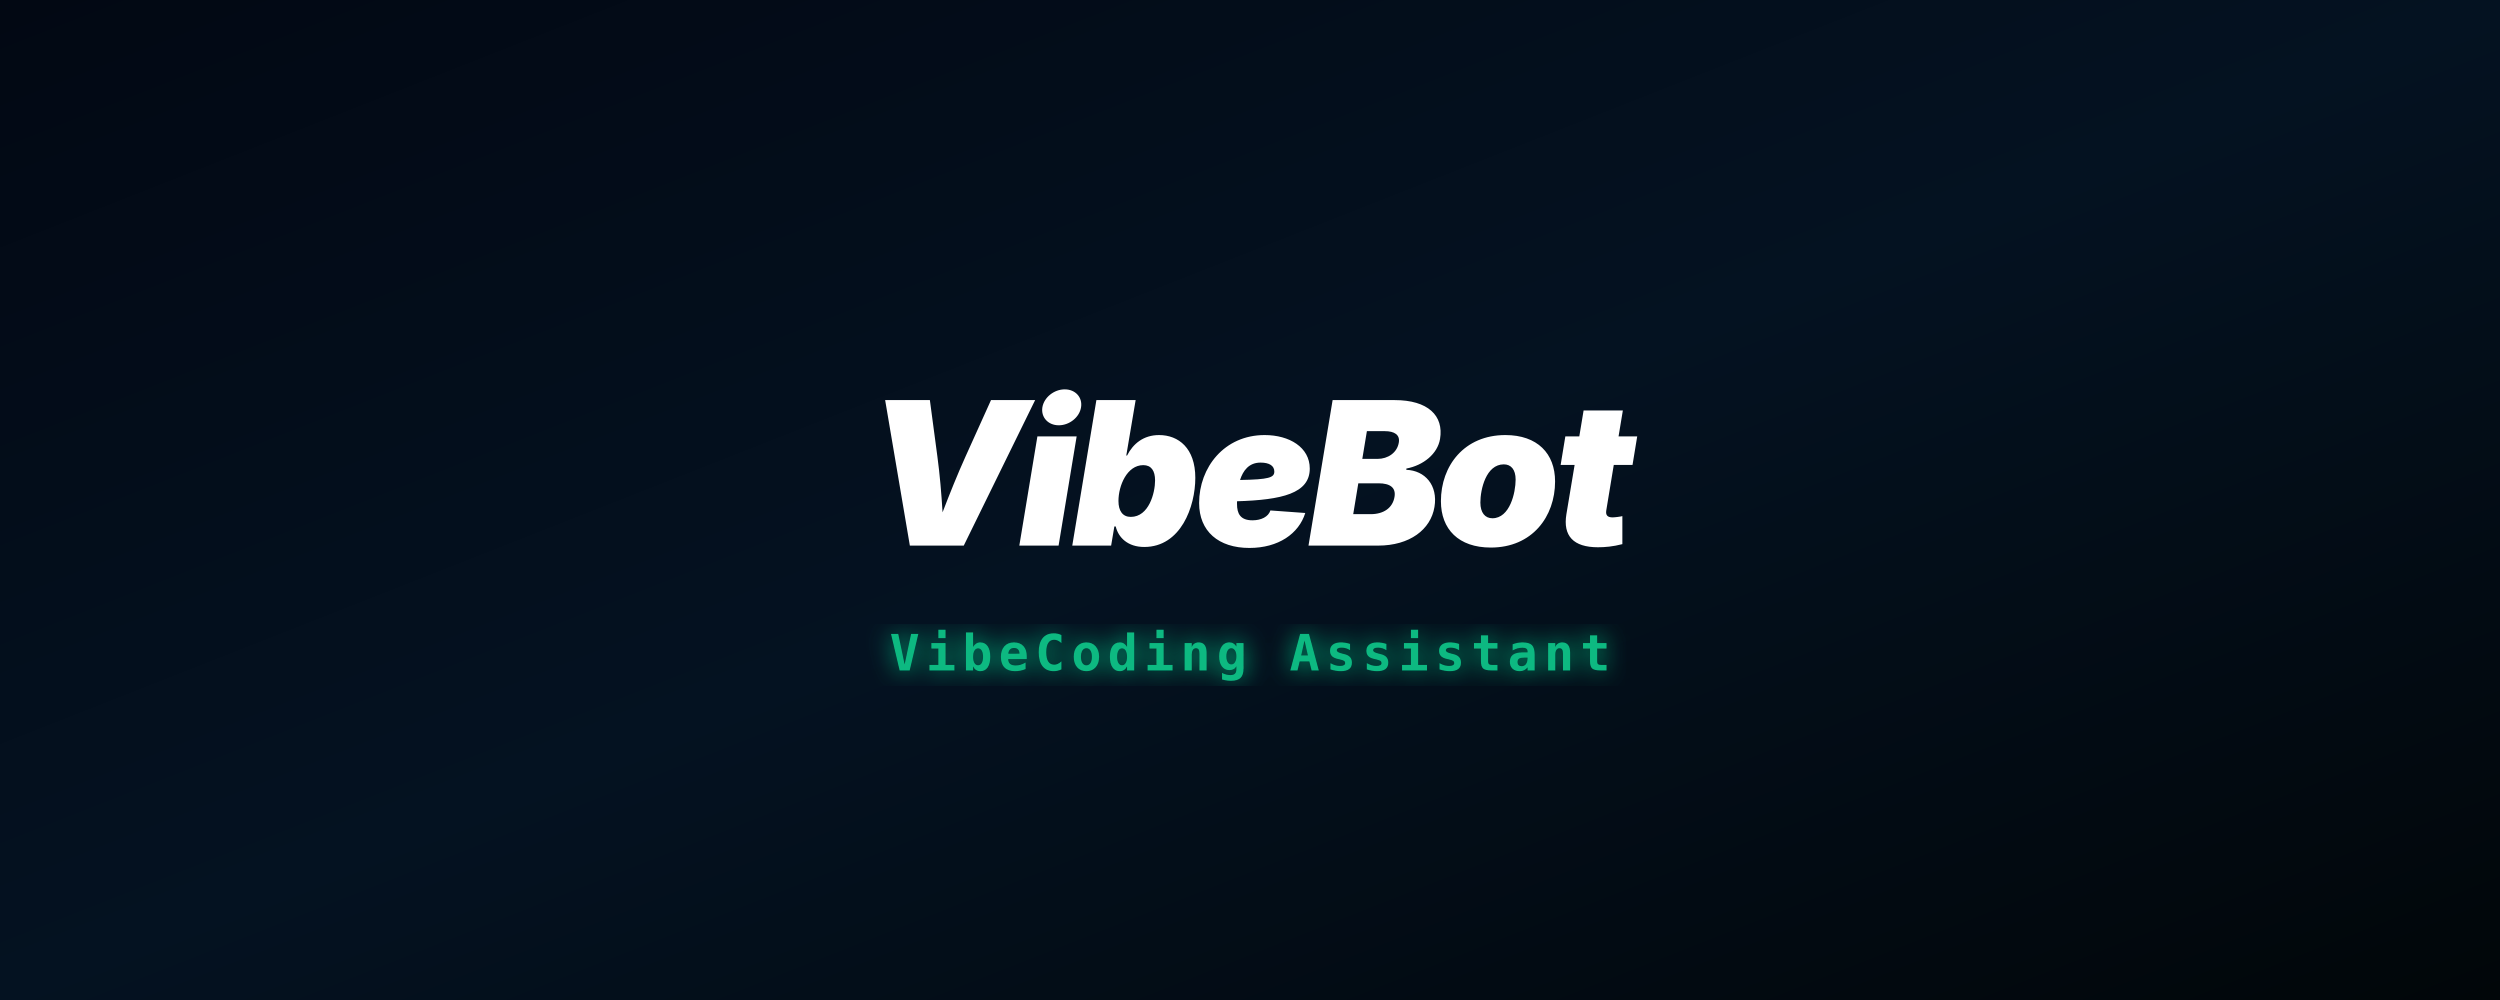
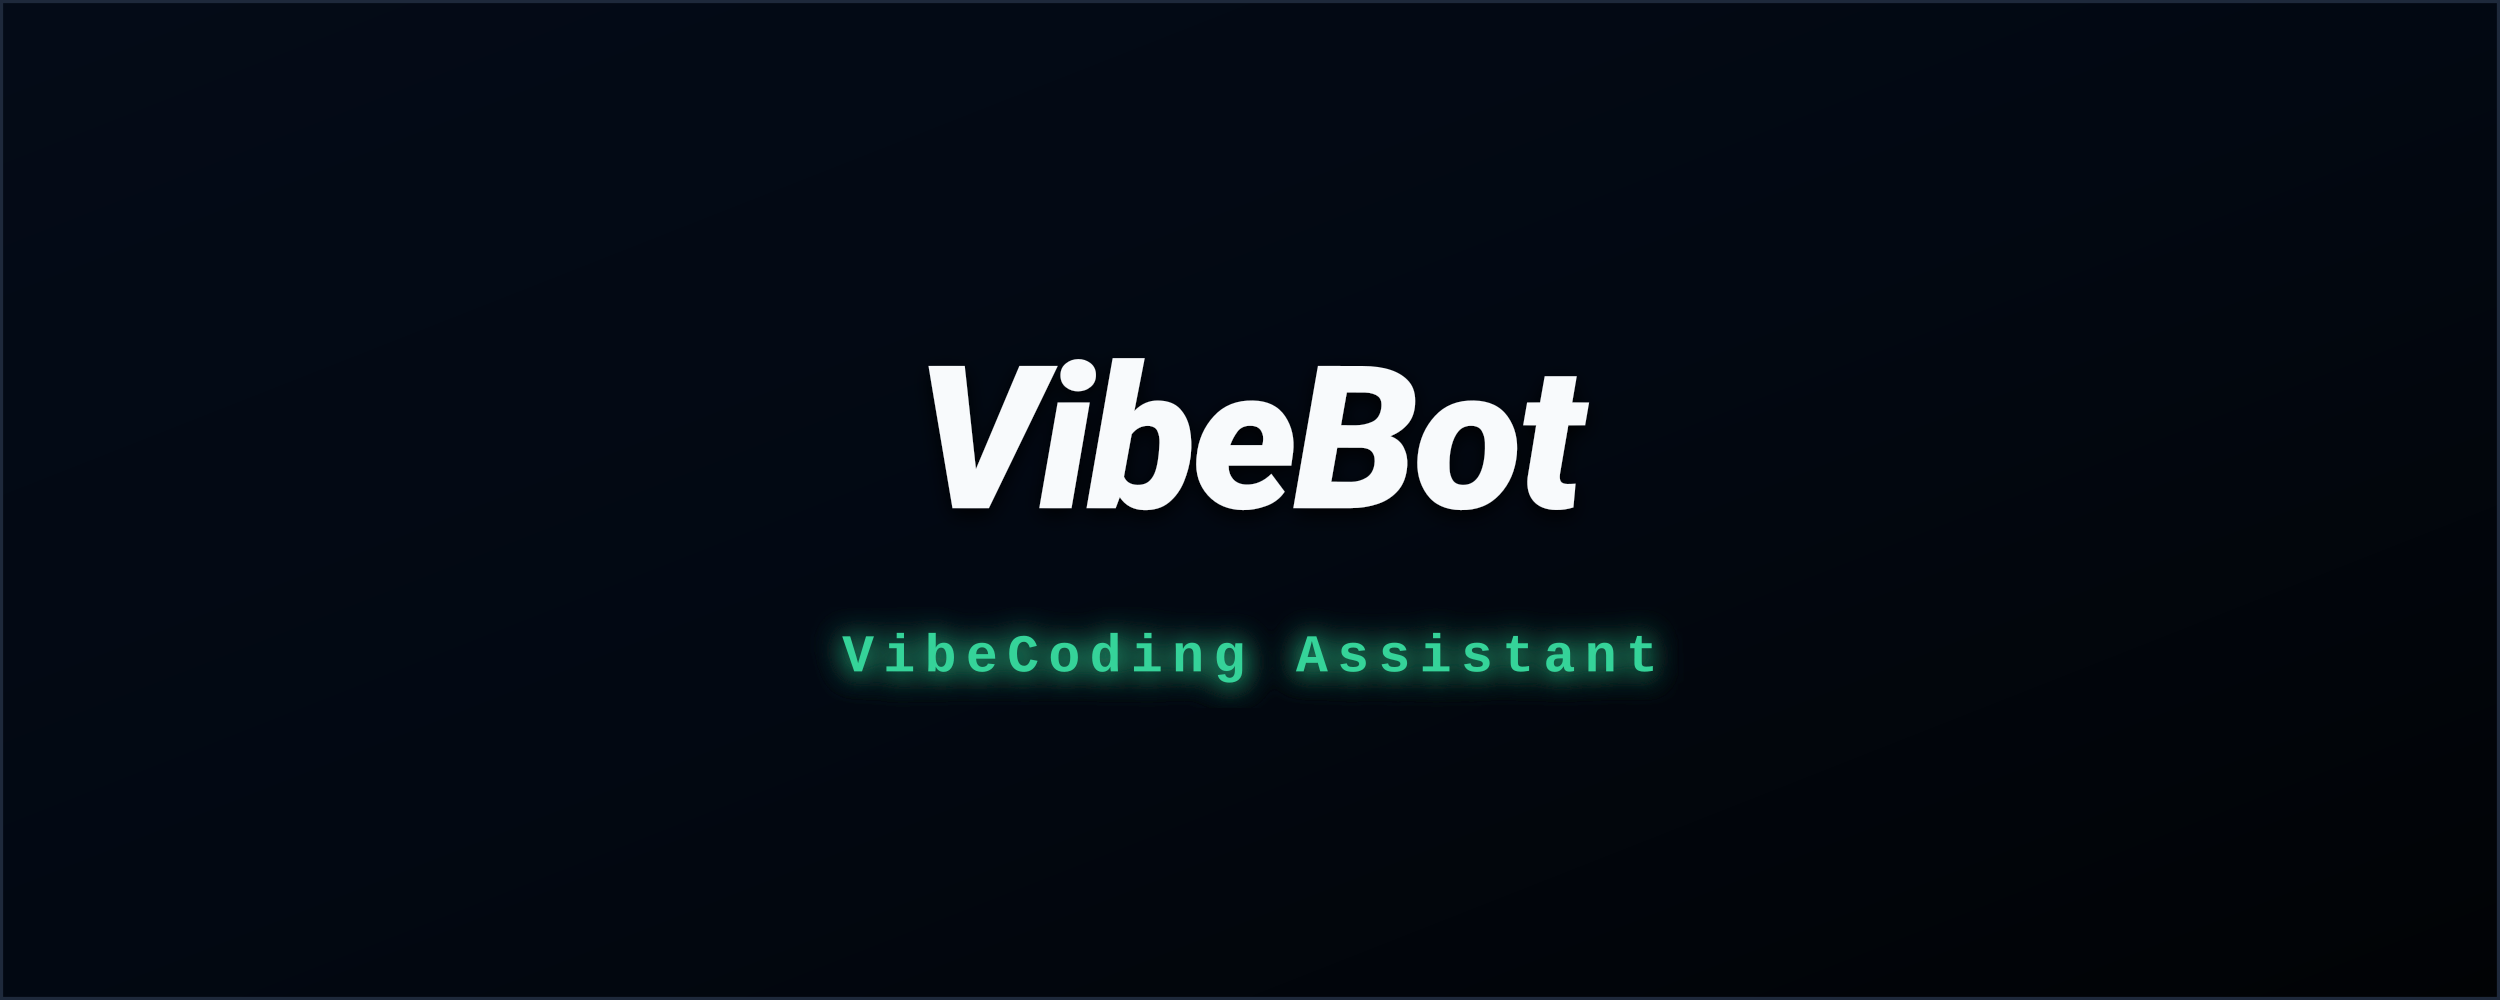
- <svg xmlns="http://www.w3.org/2000/svg" viewBox="0 0 800 320" width="100%" height="100%" role="img" aria-label="VibeBot - VibeCoding Assistant">
+ <svg xmlns="http://www.w3.org/2000/svg" viewBox="0 0 800 320" width="100%" height="100%" role="img" aria-labelledby="vibebot-title vibebot-desc" shape-rendering="geometricPrecision">
  <defs>
    <linearGradient id="bg-grad" x1="0%" y1="0%" x2="100%" y2="100%">
-       <stop offset="0%" stop-color="#020813" />
-       <stop offset="50%" stop-color="#041221" />
-       <stop offset="100%" stop-color="#010609" />
+       <stop offset="0%" stop-color="#040b17" />
+       <stop offset="50%" stop-color="#020812" />
+       <stop offset="100%" stop-color="#010305" />
    </linearGradient>
-     <filter id="neon-blue">
-       <feGaussianBlur stdDeviation="4" result="blur" />
+     <filter id="neon-blue" color-interpolation-filters="sRGB" x="-50%" y="-50%" width="200%" height="200%">
+       <feGaussianBlur stdDeviation="5" result="blur" />
      <feMerge>
        <feMergeNode in="blur" />
        <feMergeNode in="SourceGraphic" />
      </feMerge>
    </filter>
-     <filter id="neon-green">
-       <feGaussianBlur stdDeviation="4" result="blur" />
+     <filter id="neon-green" color-interpolation-filters="sRGB" x="-50%" y="-50%" width="200%" height="200%">
+       <feGaussianBlur stdDeviation="5" result="blur" />
      <feMerge>
        <feMergeNode in="blur" />
        <feMergeNode in="SourceGraphic" />
      </feMerge>
    </filter>
+     <filter id="text-shadow" x="-10%" y="-10%" width="120%" height="120%">
+       <feDropShadow dx="0" dy="2" stdDeviation="3" flood-color="#000000" flood-opacity="0.9" />
+     </filter>
    <style>
+       /* UX: Bulletproof reduce-motion fallback */
      @media (prefers-reduced-motion: reduce) {
-         .wave { animation: none !important; opacity: 0.8 !important; }
-         .glitch { animation: none !important; transform: none !important; }
+         .wave { animation: none !important; transform: scaleY(0.7) !important; opacity: 0.6 !important; }
      }

+       /* UX: Fallback font stacks */
      .title {
-         font-family: system-ui, -apple-system, sans-serif;
+         font-family: ui-sans-serif, system-ui, -apple-system, BlinkMacSystemFont, "Segoe UI", Roboto, "Helvetica Neue", Arial, sans-serif;
        font-weight: 900;
        font-size: 64px;
-         fill: #ffffff;
+         fill: #f8fafc; /* UX: Softer white for eye comfort */
        font-style: italic;
-         letter-spacing: -2px;
+         letter-spacing: -1.5px;
      }

      .subtitle {
-         font-family: ui-monospace, SFMono-Regular, monospace;
-         font-size: 16px;
-         fill: #10b981; /* Green */
-         letter-spacing: 2px;
-         font-weight: 600;
+         font-family: ui-monospace, SFMono-Regular, "Courier New", Courier, Menlo, Monaco, Consolas, monospace;
+         font-size: 17px; /* UX: Increased size */
+         fill: #34d399; /* UX: Brighter, more accessible green */
+         letter-spacing: 3px;
+         font-weight: 700;
      }

-       /* Audio Waveform Animation */
+       /* UX: Smoother, slower audio wave animation */
      .wave {
        fill: none;
-         stroke-width: 4;
+         stroke-width: 4.5; /* UX: Thicker lines */
        stroke-linecap: round;
-         animation: eq 1.5s ease-in-out infinite alternate;
+         animation: eq 2.5s cubic-bezier(0.4, 0, 0.2, 1) infinite alternate;
        transform-origin: bottom;
      }

      @keyframes eq {
-         0% { transform: scaleY(0.2); opacity: 0.5; }
-         100% { transform: scaleY(1); opacity: 1; }
+         0% { transform: scaleY(0.3); opacity: 0.4; }
+         100% { transform: scaleY(1); opacity: 0.9; }
      }
    </style>
  </defs>
  <rect width="100%" height="100%" fill="url(#bg-grad)" />
-   <g transform="translate(0, 160)" opacity="0.3">
-     <line x1="100" y1="0" x2="100" y2="-60" stroke="#3b82f6" class="wave" style="animation-delay: 0.1s;" filter="url(#neon-blue)" />
-     <line x1="130" y1="0" x2="130" y2="-100" stroke="#10b981" class="wave" style="animation-delay: 0.3s;" filter="url(#neon-green)" />
-     <line x1="160" y1="0" x2="160" y2="-40" stroke="#3b82f6" class="wave" style="animation-delay: 0.5s;" filter="url(#neon-blue)" />
-     <line x1="190" y1="0" x2="190" y2="-120" stroke="#10b981" class="wave" style="animation-delay: 0.2s;" filter="url(#neon-green)" />
-     <line x1="220" y1="0" x2="220" y2="-80" stroke="#3b82f6" class="wave" style="animation-delay: 0.7s;" filter="url(#neon-blue)" />
-     <line x1="580" y1="0" x2="580" y2="-80" stroke="#3b82f6" class="wave" style="animation-delay: 0.4s;" filter="url(#neon-blue)" />
-     <line x1="610" y1="0" x2="610" y2="-120" stroke="#10b981" class="wave" style="animation-delay: 0.6s;" filter="url(#neon-green)" />
-     <line x1="640" y1="0" x2="640" y2="-40" stroke="#3b82f6" class="wave" style="animation-delay: 0.1s;" filter="url(#neon-blue)" />
-     <line x1="670" y1="0" x2="670" y2="-100" stroke="#10b981" class="wave" style="animation-delay: 0.8s;" filter="url(#neon-green)" />
-     <line x1="700" y1="0" x2="700" y2="-60" stroke="#3b82f6" class="wave" style="animation-delay: 0.3s;" filter="url(#neon-blue)" />
-     <g transform="scale(1, -1)">
-       <line x1="100" y1="0" x2="100" y2="-60" stroke="#3b82f6" class="wave" style="animation-delay: 0.1s;" filter="url(#neon-blue)" />
-       <line x1="130" y1="0" x2="130" y2="-100" stroke="#10b981" class="wave" style="animation-delay: 0.3s;" filter="url(#neon-green)" />
-       <line x1="160" y1="0" x2="160" y2="-40" stroke="#3b82f6" class="wave" style="animation-delay: 0.5s;" filter="url(#neon-blue)" />
-       <line x1="190" y1="0" x2="190" y2="-120" stroke="#10b981" class="wave" style="animation-delay: 0.2s;" filter="url(#neon-green)" />
-       <line x1="220" y1="0" x2="220" y2="-80" stroke="#3b82f6" class="wave" style="animation-delay: 0.7s;" filter="url(#neon-blue)" />
-       <line x1="580" y1="0" x2="580" y2="-80" stroke="#3b82f6" class="wave" style="animation-delay: 0.4s;" filter="url(#neon-blue)" />
-       <line x1="610" y1="0" x2="610" y2="-120" stroke="#10b981" class="wave" style="animation-delay: 0.6s;" filter="url(#neon-green)" />
-       <line x1="640" y1="0" x2="640" y2="-40" stroke="#3b82f6" class="wave" style="animation-delay: 0.1s;" filter="url(#neon-blue)" />
-       <line x1="670" y1="0" x2="670" y2="-100" stroke="#10b981" class="wave" style="animation-delay: 0.8s;" filter="url(#neon-green)" />
-       <line x1="700" y1="0" x2="700" y2="-60" stroke="#3b82f6" class="wave" style="animation-delay: 0.3s;" filter="url(#neon-blue)" />
+   <rect width="100%" height="100%" fill="none" stroke="#1e293b" stroke-width="2" />
+   <g aria-hidden="true">
+     <g transform="translate(0, 160)" opacity="0.4">
+       <line x1="100" y1="0" x2="100" y2="-60" stroke="#60a5fa" class="wave" style="animation-delay: 0.1s;" filter="url(#neon-blue)" />
+       <line x1="130" y1="0" x2="130" y2="-100" stroke="#34d399" class="wave" style="animation-delay: 0.4s;" filter="url(#neon-green)" />
+       <line x1="160" y1="0" x2="160" y2="-40" stroke="#60a5fa" class="wave" style="animation-delay: 0.7s;" filter="url(#neon-blue)" />
+       <line x1="190" y1="0" x2="190" y2="-120" stroke="#34d399" class="wave" style="animation-delay: 0.2s;" filter="url(#neon-green)" />
+       <line x1="220" y1="0" x2="220" y2="-80" stroke="#60a5fa" class="wave" style="animation-delay: 0.9s;" filter="url(#neon-blue)" />
+       <line x1="580" y1="0" x2="580" y2="-80" stroke="#60a5fa" class="wave" style="animation-delay: 0.5s;" filter="url(#neon-blue)" />
+       <line x1="610" y1="0" x2="610" y2="-120" stroke="#34d399" class="wave" style="animation-delay: 0.8s;" filter="url(#neon-green)" />
+       <line x1="640" y1="0" x2="640" y2="-40" stroke="#60a5fa" class="wave" style="animation-delay: 0.1s;" filter="url(#neon-blue)" />
+       <line x1="670" y1="0" x2="670" y2="-100" stroke="#34d399" class="wave" style="animation-delay: 1.0s;" filter="url(#neon-green)" />
+       <line x1="700" y1="0" x2="700" y2="-60" stroke="#60a5fa" class="wave" style="animation-delay: 0.3s;" filter="url(#neon-blue)" />
+       <g transform="scale(1, -1)">
+         <line x1="100" y1="0" x2="100" y2="-60" stroke="#60a5fa" class="wave" style="animation-delay: 0.1s;" filter="url(#neon-blue)" />
+         <line x1="130" y1="0" x2="130" y2="-100" stroke="#34d399" class="wave" style="animation-delay: 0.4s;" filter="url(#neon-green)" />
+         <line x1="160" y1="0" x2="160" y2="-40" stroke="#60a5fa" class="wave" style="animation-delay: 0.7s;" filter="url(#neon-blue)" />
+         <line x1="190" y1="0" x2="190" y2="-120" stroke="#34d399" class="wave" style="animation-delay: 0.2s;" filter="url(#neon-green)" />
+         <line x1="220" y1="0" x2="220" y2="-80" stroke="#60a5fa" class="wave" style="animation-delay: 0.9s;" filter="url(#neon-blue)" />
+         <line x1="580" y1="0" x2="580" y2="-80" stroke="#60a5fa" class="wave" style="animation-delay: 0.5s;" filter="url(#neon-blue)" />
+         <line x1="610" y1="0" x2="610" y2="-120" stroke="#34d399" class="wave" style="animation-delay: 0.8s;" filter="url(#neon-green)" />
+         <line x1="640" y1="0" x2="640" y2="-40" stroke="#60a5fa" class="wave" style="animation-delay: 0.1s;" filter="url(#neon-blue)" />
+         <line x1="670" y1="0" x2="670" y2="-100" stroke="#34d399" class="wave" style="animation-delay: 1.0s;" filter="url(#neon-green)" />
+         <line x1="700" y1="0" x2="700" y2="-60" stroke="#60a5fa" class="wave" style="animation-delay: 0.3s;" filter="url(#neon-blue)" />
+       </g>
    </g>
+     <path d="M 0 20 L 800 20" stroke="#60a5fa" stroke-width="2.5" filter="url(#neon-blue)" opacity="0.6" />
+     <path d="M 0 300 L 800 300" stroke="#34d399" stroke-width="2.5" filter="url(#neon-green)" opacity="0.6" />
  </g>
-   <path d="M 0 20 L 800 20" stroke="#3b82f6" stroke-width="2" filter="url(#neon-blue)" opacity="0.5" />
-   <path d="M 0 300 L 800 300" stroke="#10b981" stroke-width="2" filter="url(#neon-green)" opacity="0.5" />
-   <text x="400" y="150" text-anchor="middle" dominant-baseline="middle" class="title">VibeBot</text>
-   <text x="400" y="210" text-anchor="middle" dominant-baseline="middle" class="subtitle" filter="url(#neon-green)">VibeCoding Assistant</text>
+   <g filter="url(#text-shadow)" text-anchor="middle" dominant-baseline="middle">
+     <text x="400" y="145" class="title">VibeBot</text>
+     <text x="400" y="210" class="subtitle" filter="url(#neon-green)">VibeCoding Assistant</text>
+   </g>
</svg>
